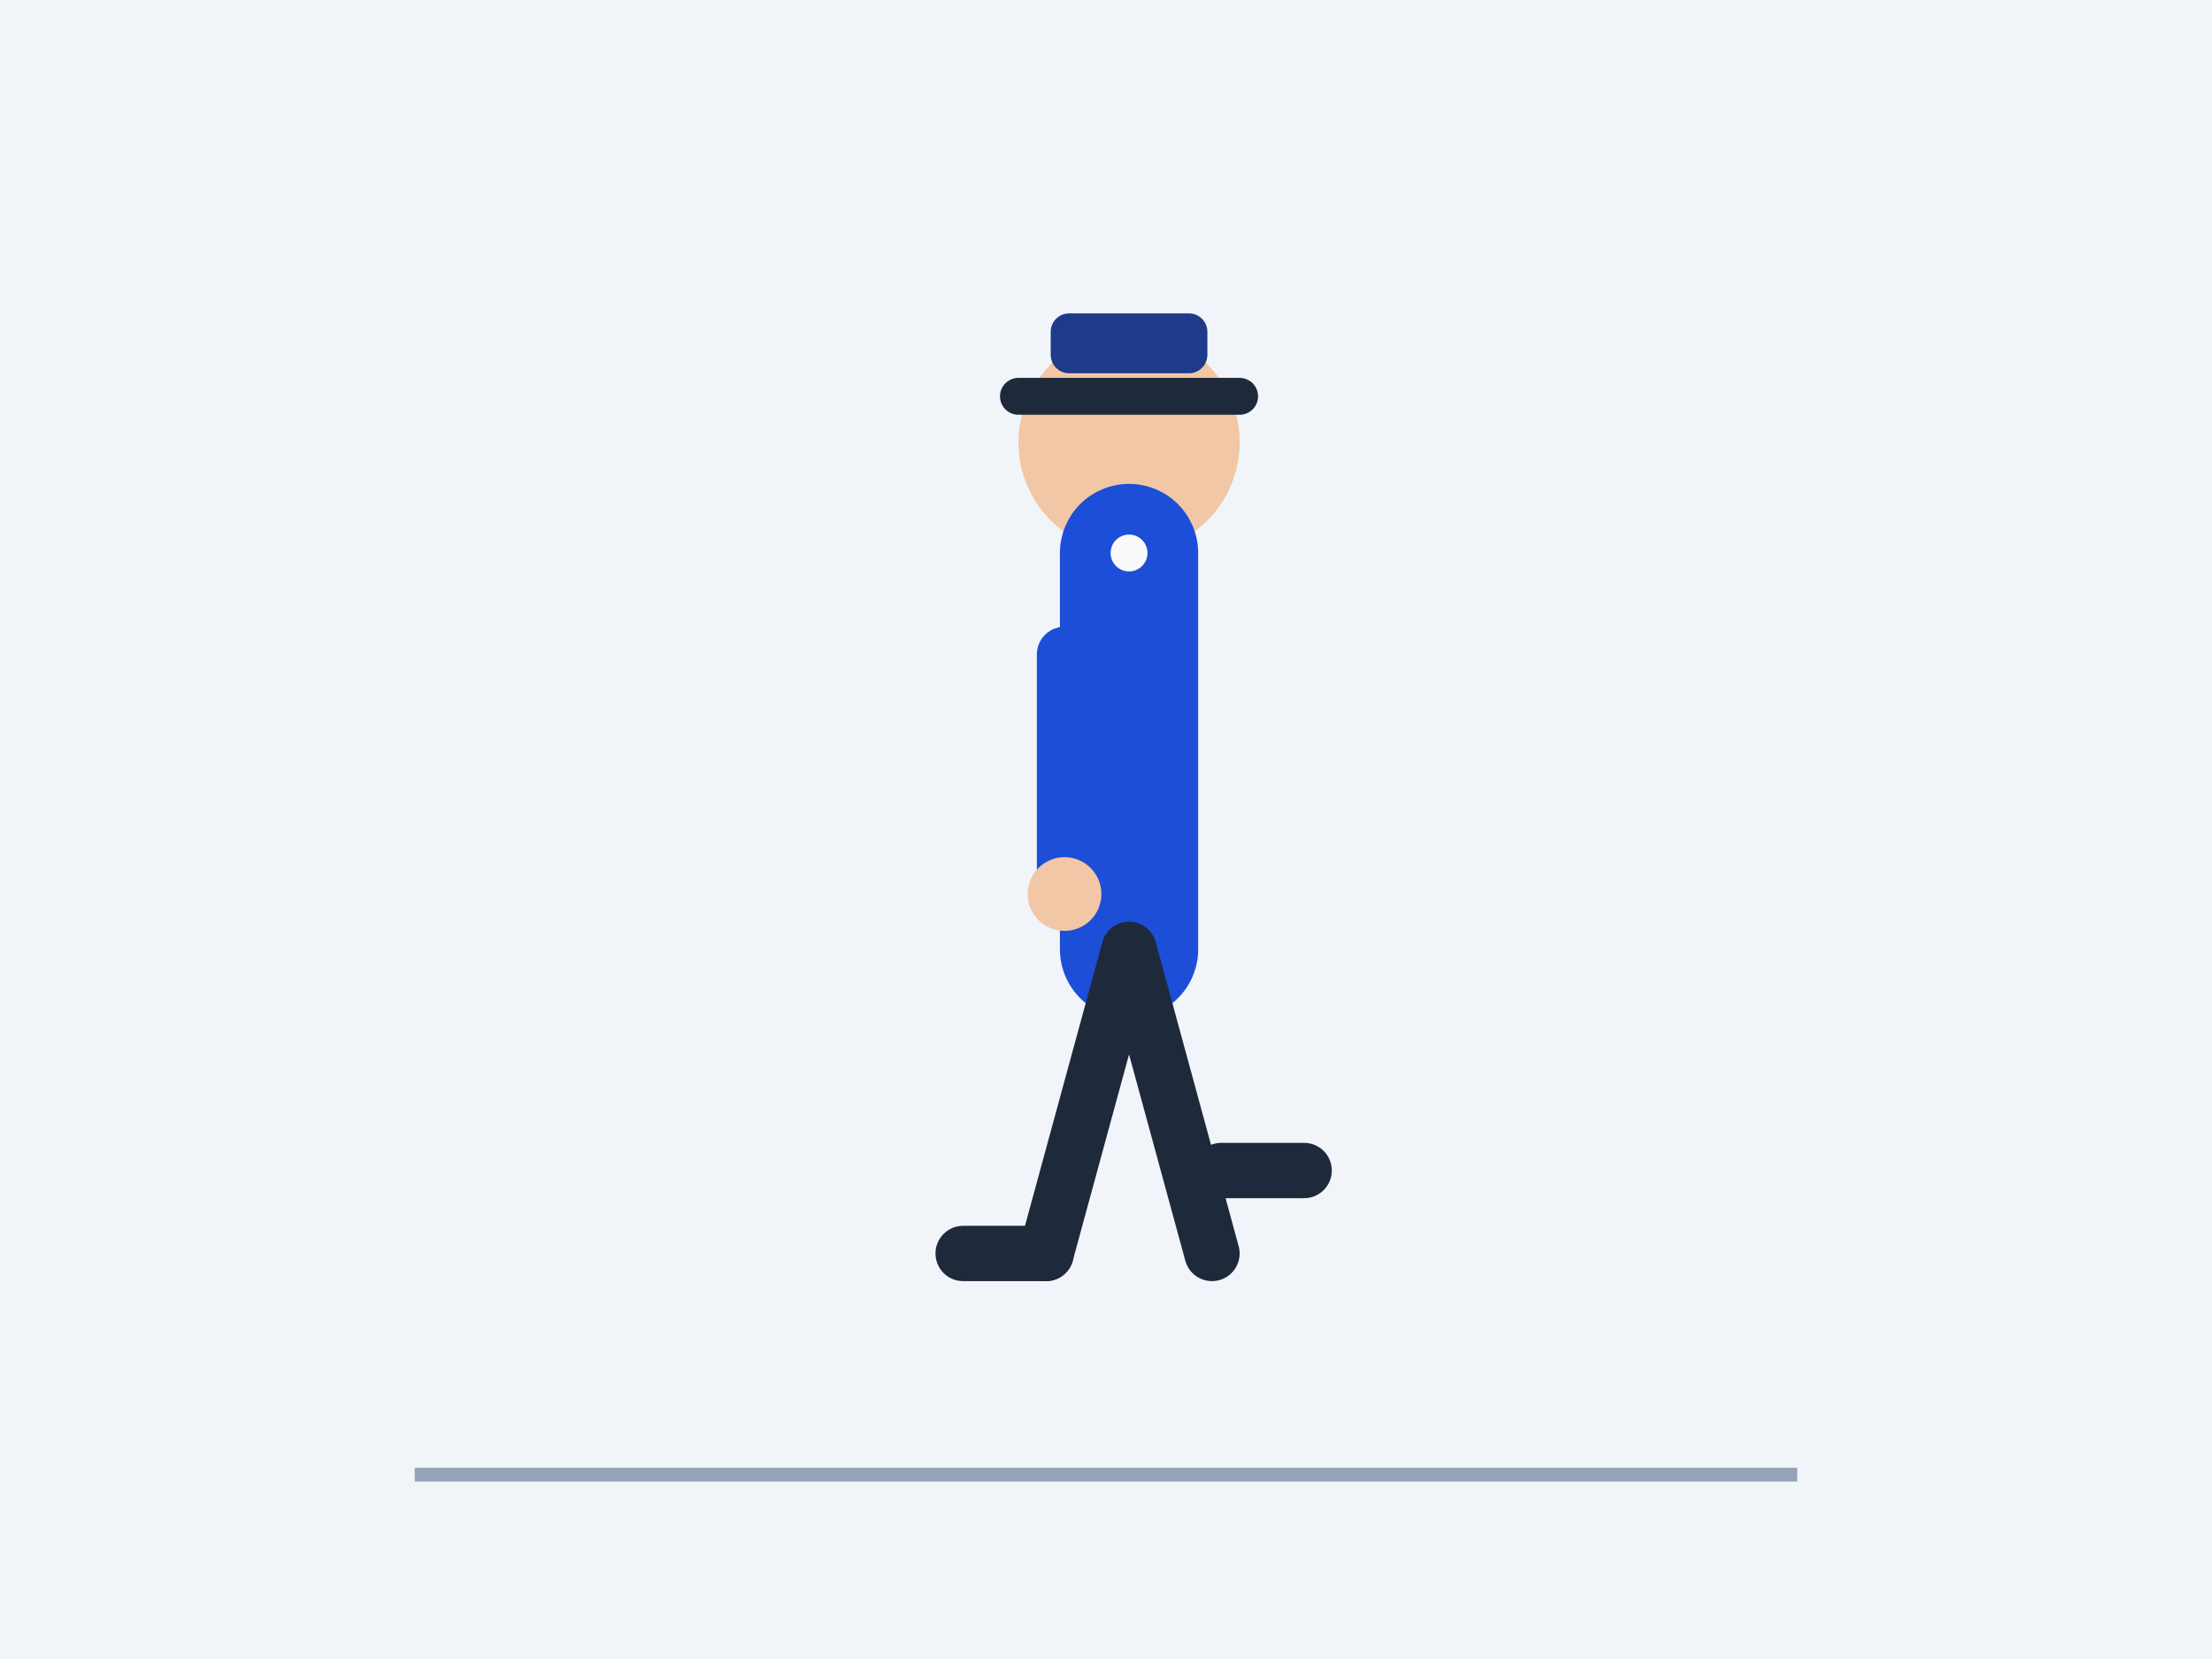
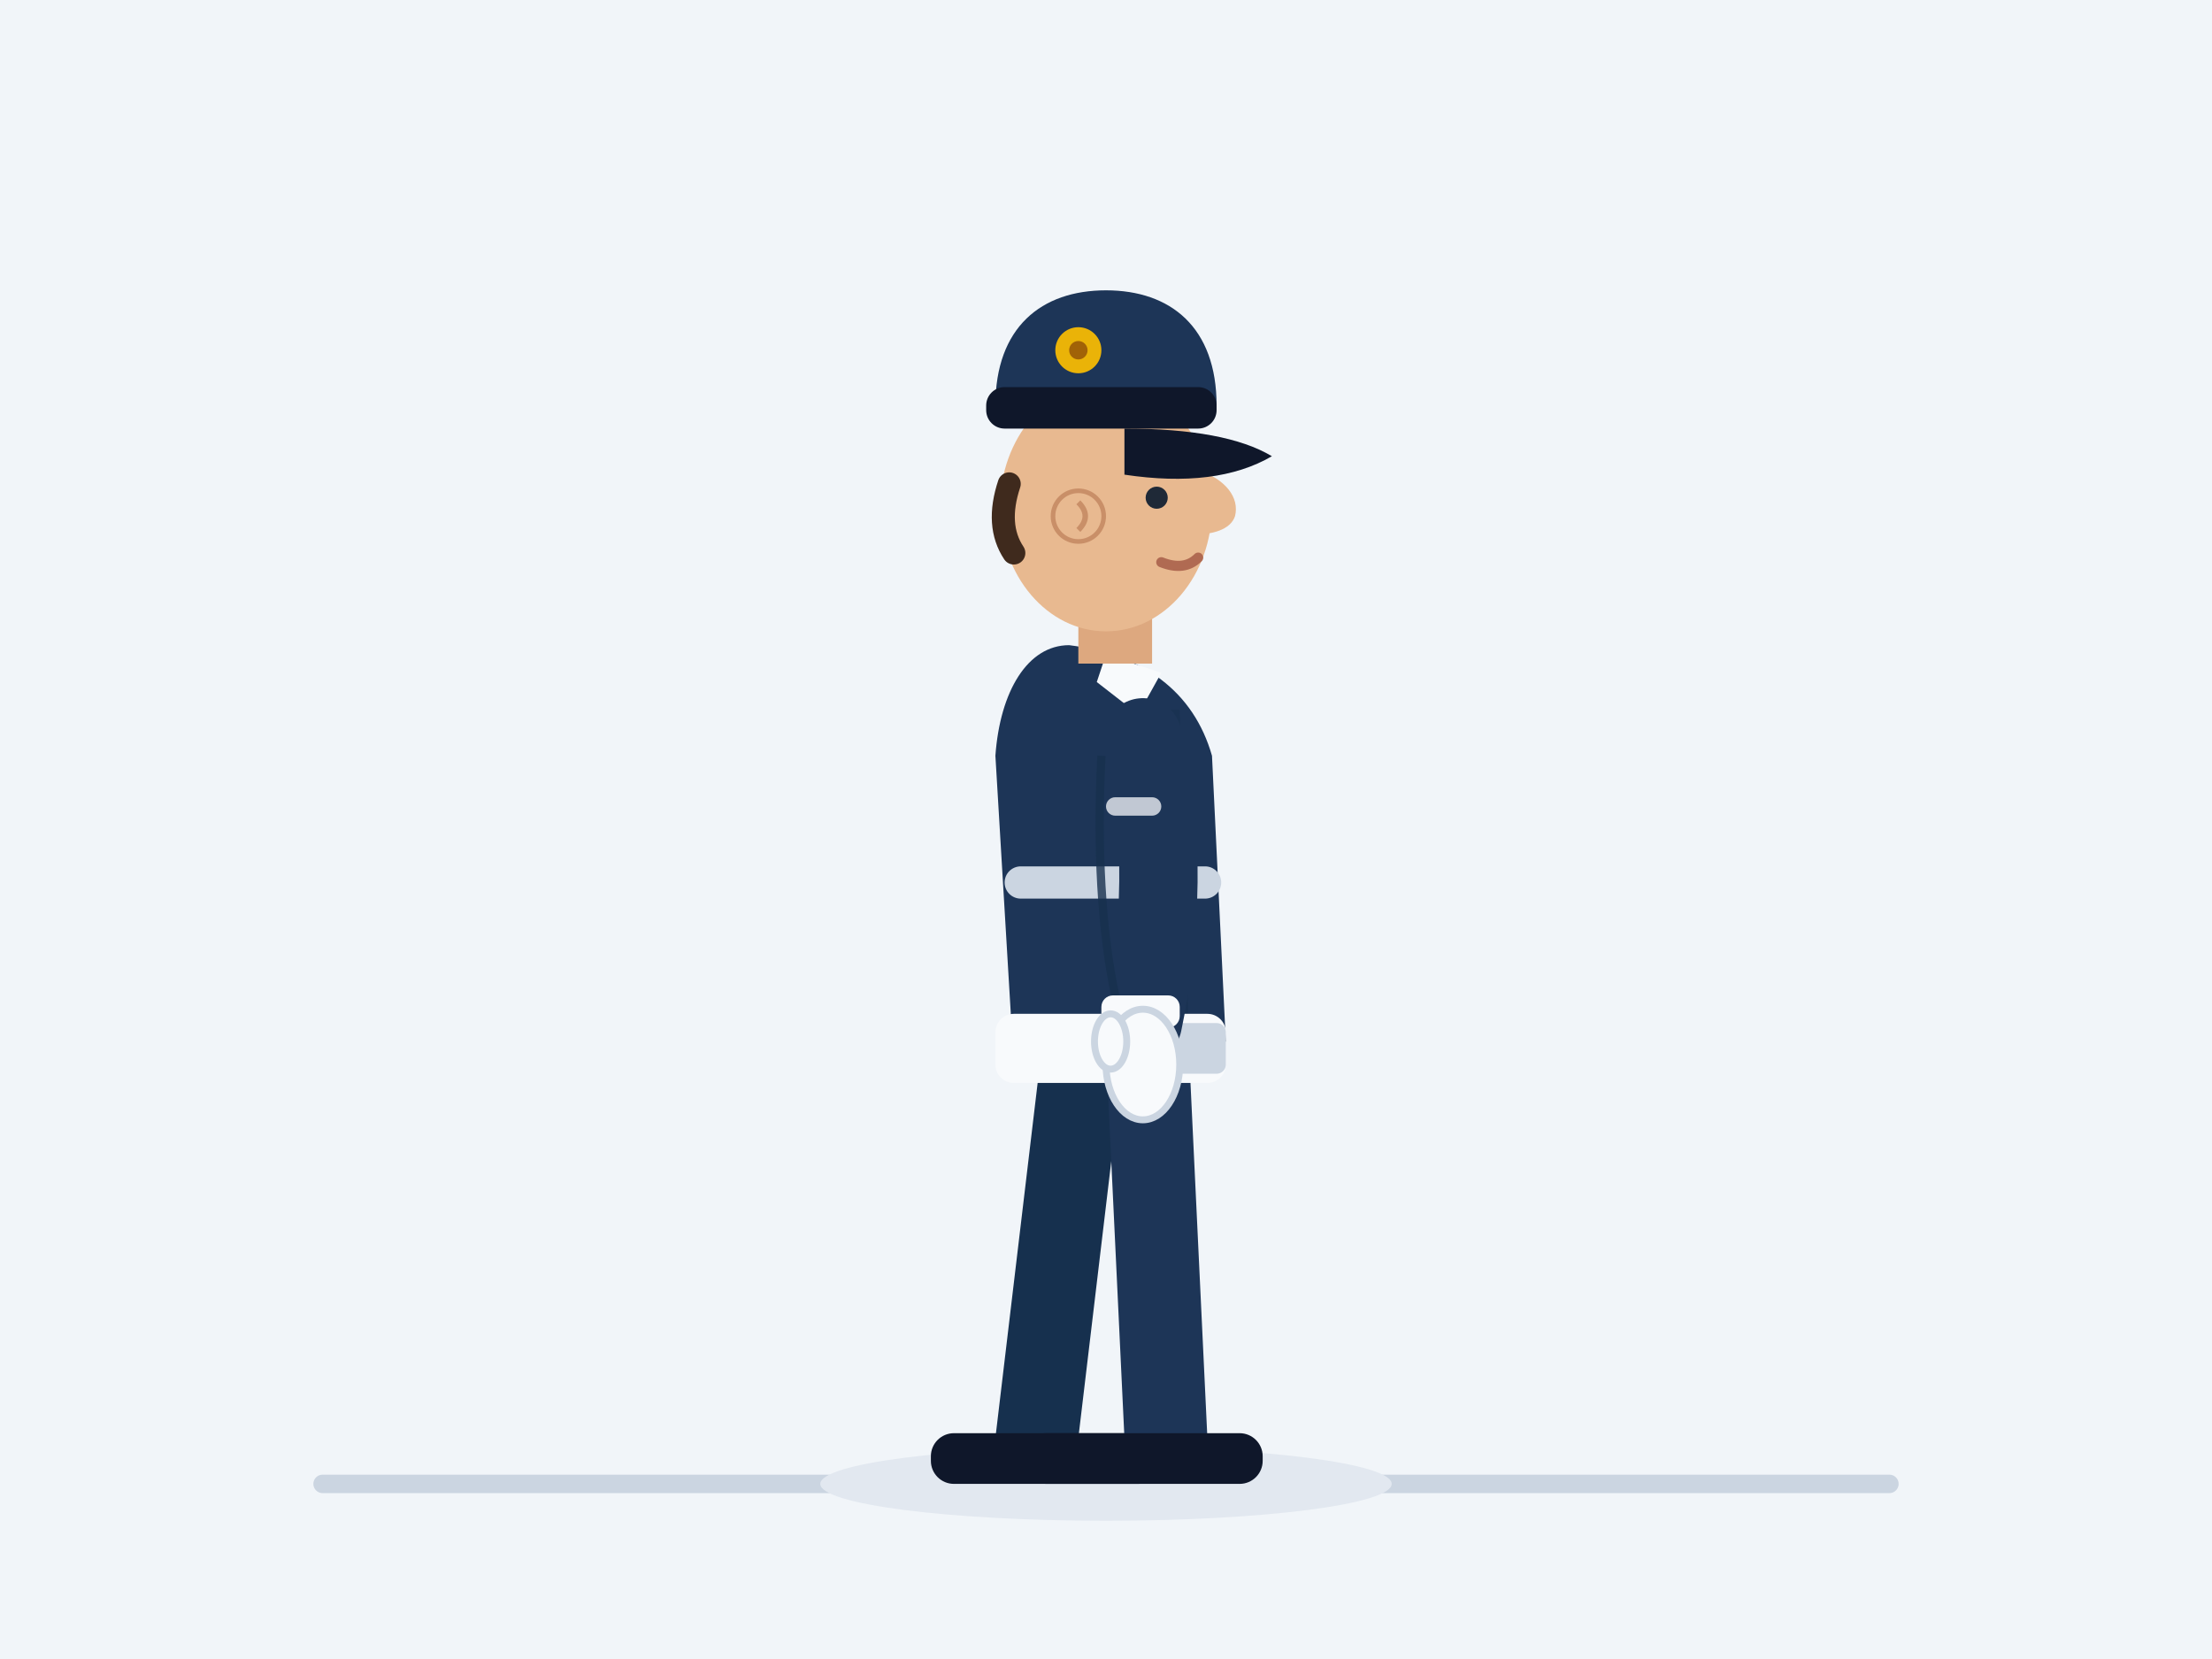
- <svg xmlns="http://www.w3.org/2000/svg" viewBox="0 0 480 360" role="img" aria-labelledby="titre">
+ <svg xmlns="http://www.w3.org/2000/svg" viewBox="0 0 480 360" role="img" aria-labelledby="titre desc">
  <rect width="480" height="360" fill="#f1f5f9" />
-   <line x1="90" y1="320" x2="390" y2="320" stroke="#94a3b8" stroke-width="3" />
-   <circle cx="245" cy="96" r="24" fill="#f1c7a5" />
-   <path d="M245 100l18 5-18 8z" fill="#f1c7a5" />
-   <path d="M221 86h48" stroke="#1e293b" stroke-width="8" stroke-linecap="round" />
-   <rect x="228" y="68" width="34" height="13" rx="4" fill="#1e3a8a" />
-   <path d="M245 120v86" stroke="#1d4ed8" stroke-width="30" stroke-linecap="round" />
-   <path d="M231 142v48" stroke="#1d4ed8" stroke-width="12" stroke-linecap="round" />
-   <circle cx="231" cy="194" r="8" fill="#f1c7a5" />
-   <path d="M245 206l-18 66m18-66l18 66" stroke="#1e293b" stroke-width="12" stroke-linecap="round" />
-   <path d="M227 272h-18m56-18h18" stroke="#1e293b" stroke-width="12" stroke-linecap="round" />
-   <circle cx="245" cy="120" r="4" fill="#f8fafc" />
+   <path d="M70 322h340" stroke="#cbd5e1" stroke-width="4" stroke-linecap="round" />
+   <ellipse cx="240" cy="322" rx="62" ry="8" fill="#e2e8f0" />
+   <path d="M226 228h18l-10 84h-18z" fill="#16304e" />
+   <rect x="202" y="311" width="50" height="11" rx="5" fill="#0f172a" />
+   <path d="M240 228h18l4 84h-18z" fill="#1d3557" />
+   <rect x="222" y="311" width="52" height="11" rx="5" fill="#0f172a" />
+   <path d="M232 140c16 2 27 10 31 24l3 62c-14 9-32 11-46 5l-4-67c1-14 7-24 16-24z" fill="#1d3557" />
+   <path d="M240 142l12 4-5 9-9-7z" fill="#f8fafc" />
+   <path d="M255 154l2 72" stroke="#16304e" stroke-width="2" opacity="0.6" />
+   <rect x="218" y="188" width="47" height="7" rx="3.5" fill="#cbd5e1" />
+   <rect x="216" y="220" width="50" height="15" rx="4" fill="#f8fafc" />
+   <rect x="254" y="222" width="12" height="11" rx="2" fill="#cbd5e1" />
+   <path d="M248 160c5 20 4 43 0 62" fill="none" stroke="#1d3557" stroke-width="17" stroke-linecap="round" />
+   <path d="M239 164c-1 20 0 38 3 52" fill="none" stroke="#16304e" stroke-width="1.8" opacity="0.8" />
+   <rect x="239" y="216" width="17" height="7" rx="2.5" fill="#f8fafc" />
+   <ellipse cx="248" cy="231" rx="8" ry="12" fill="#f8fafc" stroke="#cbd5e1" stroke-width="1.5" />
+   <ellipse cx="241" cy="226" rx="3.5" ry="6" fill="#f8fafc" stroke="#cbd5e1" stroke-width="1.5" />
+   <rect x="240" y="173" width="12" height="4" rx="2" fill="#f8fafc" opacity="0.75" />
+   <path d="M234 126h16v18h-16z" fill="#dda87f" />
+   <ellipse cx="240" cy="110" rx="23" ry="27" fill="#e8b990" />
+   <path d="M260 102c6 2 9 6 8 10-1 3-5 4-9 4z" fill="#e8b990" />
+   <circle cx="251" cy="108" r="2.4" fill="#1f2937" />
+   <path d="M246 101h9" stroke="#3f2a1d" stroke-width="2.2" stroke-linecap="round" />
+   <path d="M252 122q5 2 8-1" fill="none" stroke="#b06a52" stroke-width="2.2" stroke-linecap="round" />
+   <circle cx="234" cy="112" r="5.5" fill="#e8b990" stroke="#c98f68" stroke-width="1" />
+   <path d="M234 109q3 3 0 6" fill="none" stroke="#c98f68" stroke-width="1.2" />
+   <path d="M219 105q-3 9 1 15" fill="none" stroke="#3f2a1d" stroke-width="5" stroke-linecap="round" />
+   <path d="M216 88c0-17 10-25 24-25s24 8 24 25z" fill="#1d3557" />
+   <rect x="214" y="84" width="50" height="9" rx="4" fill="#0f172a" />
+   <path d="M244 93q22 0 32 6-12 7-32 4z" fill="#0f172a" />
+   <circle cx="234" cy="76" r="5" fill="#eab308" />
+   <circle cx="234" cy="76" r="2" fill="#a16207" />
</svg>
